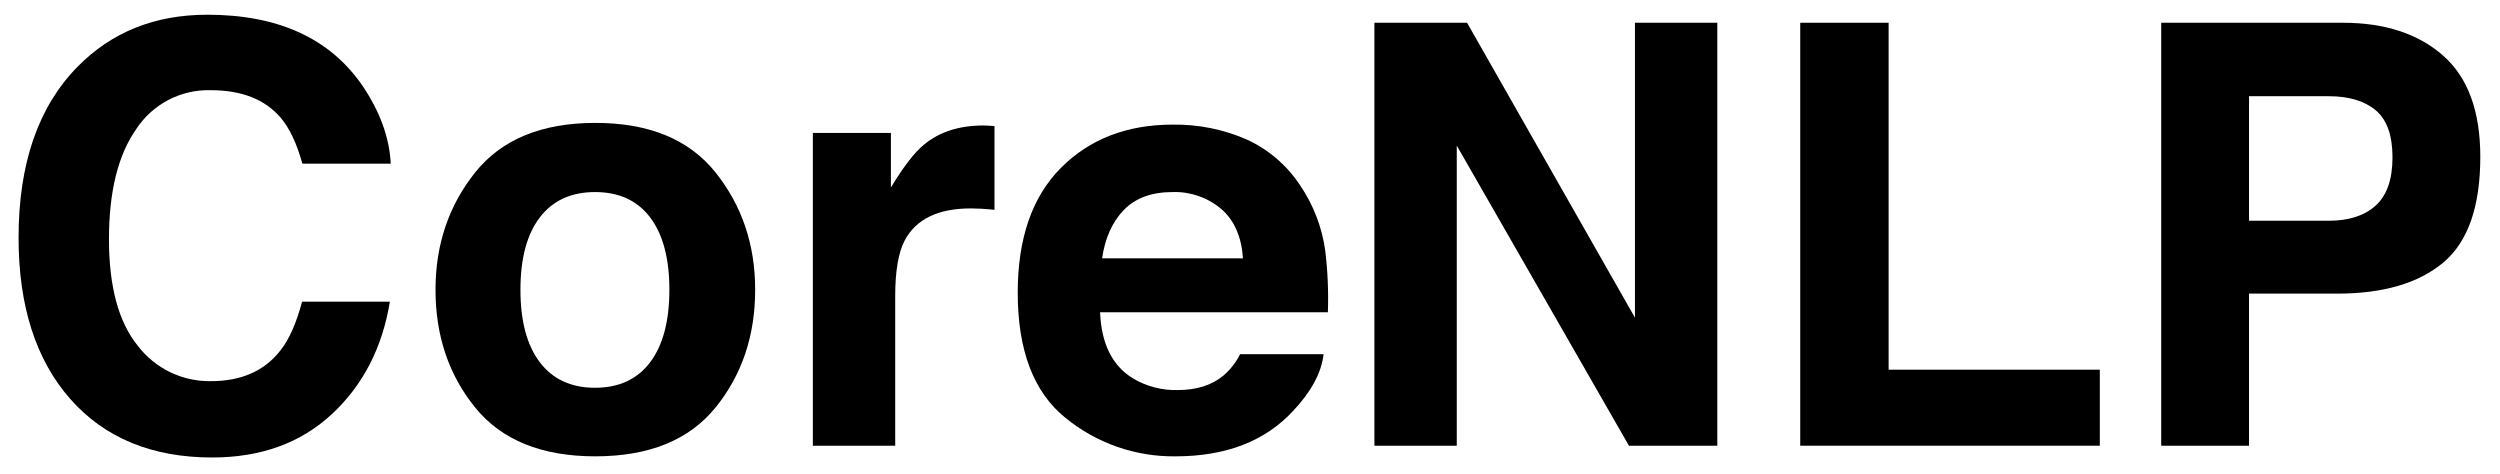
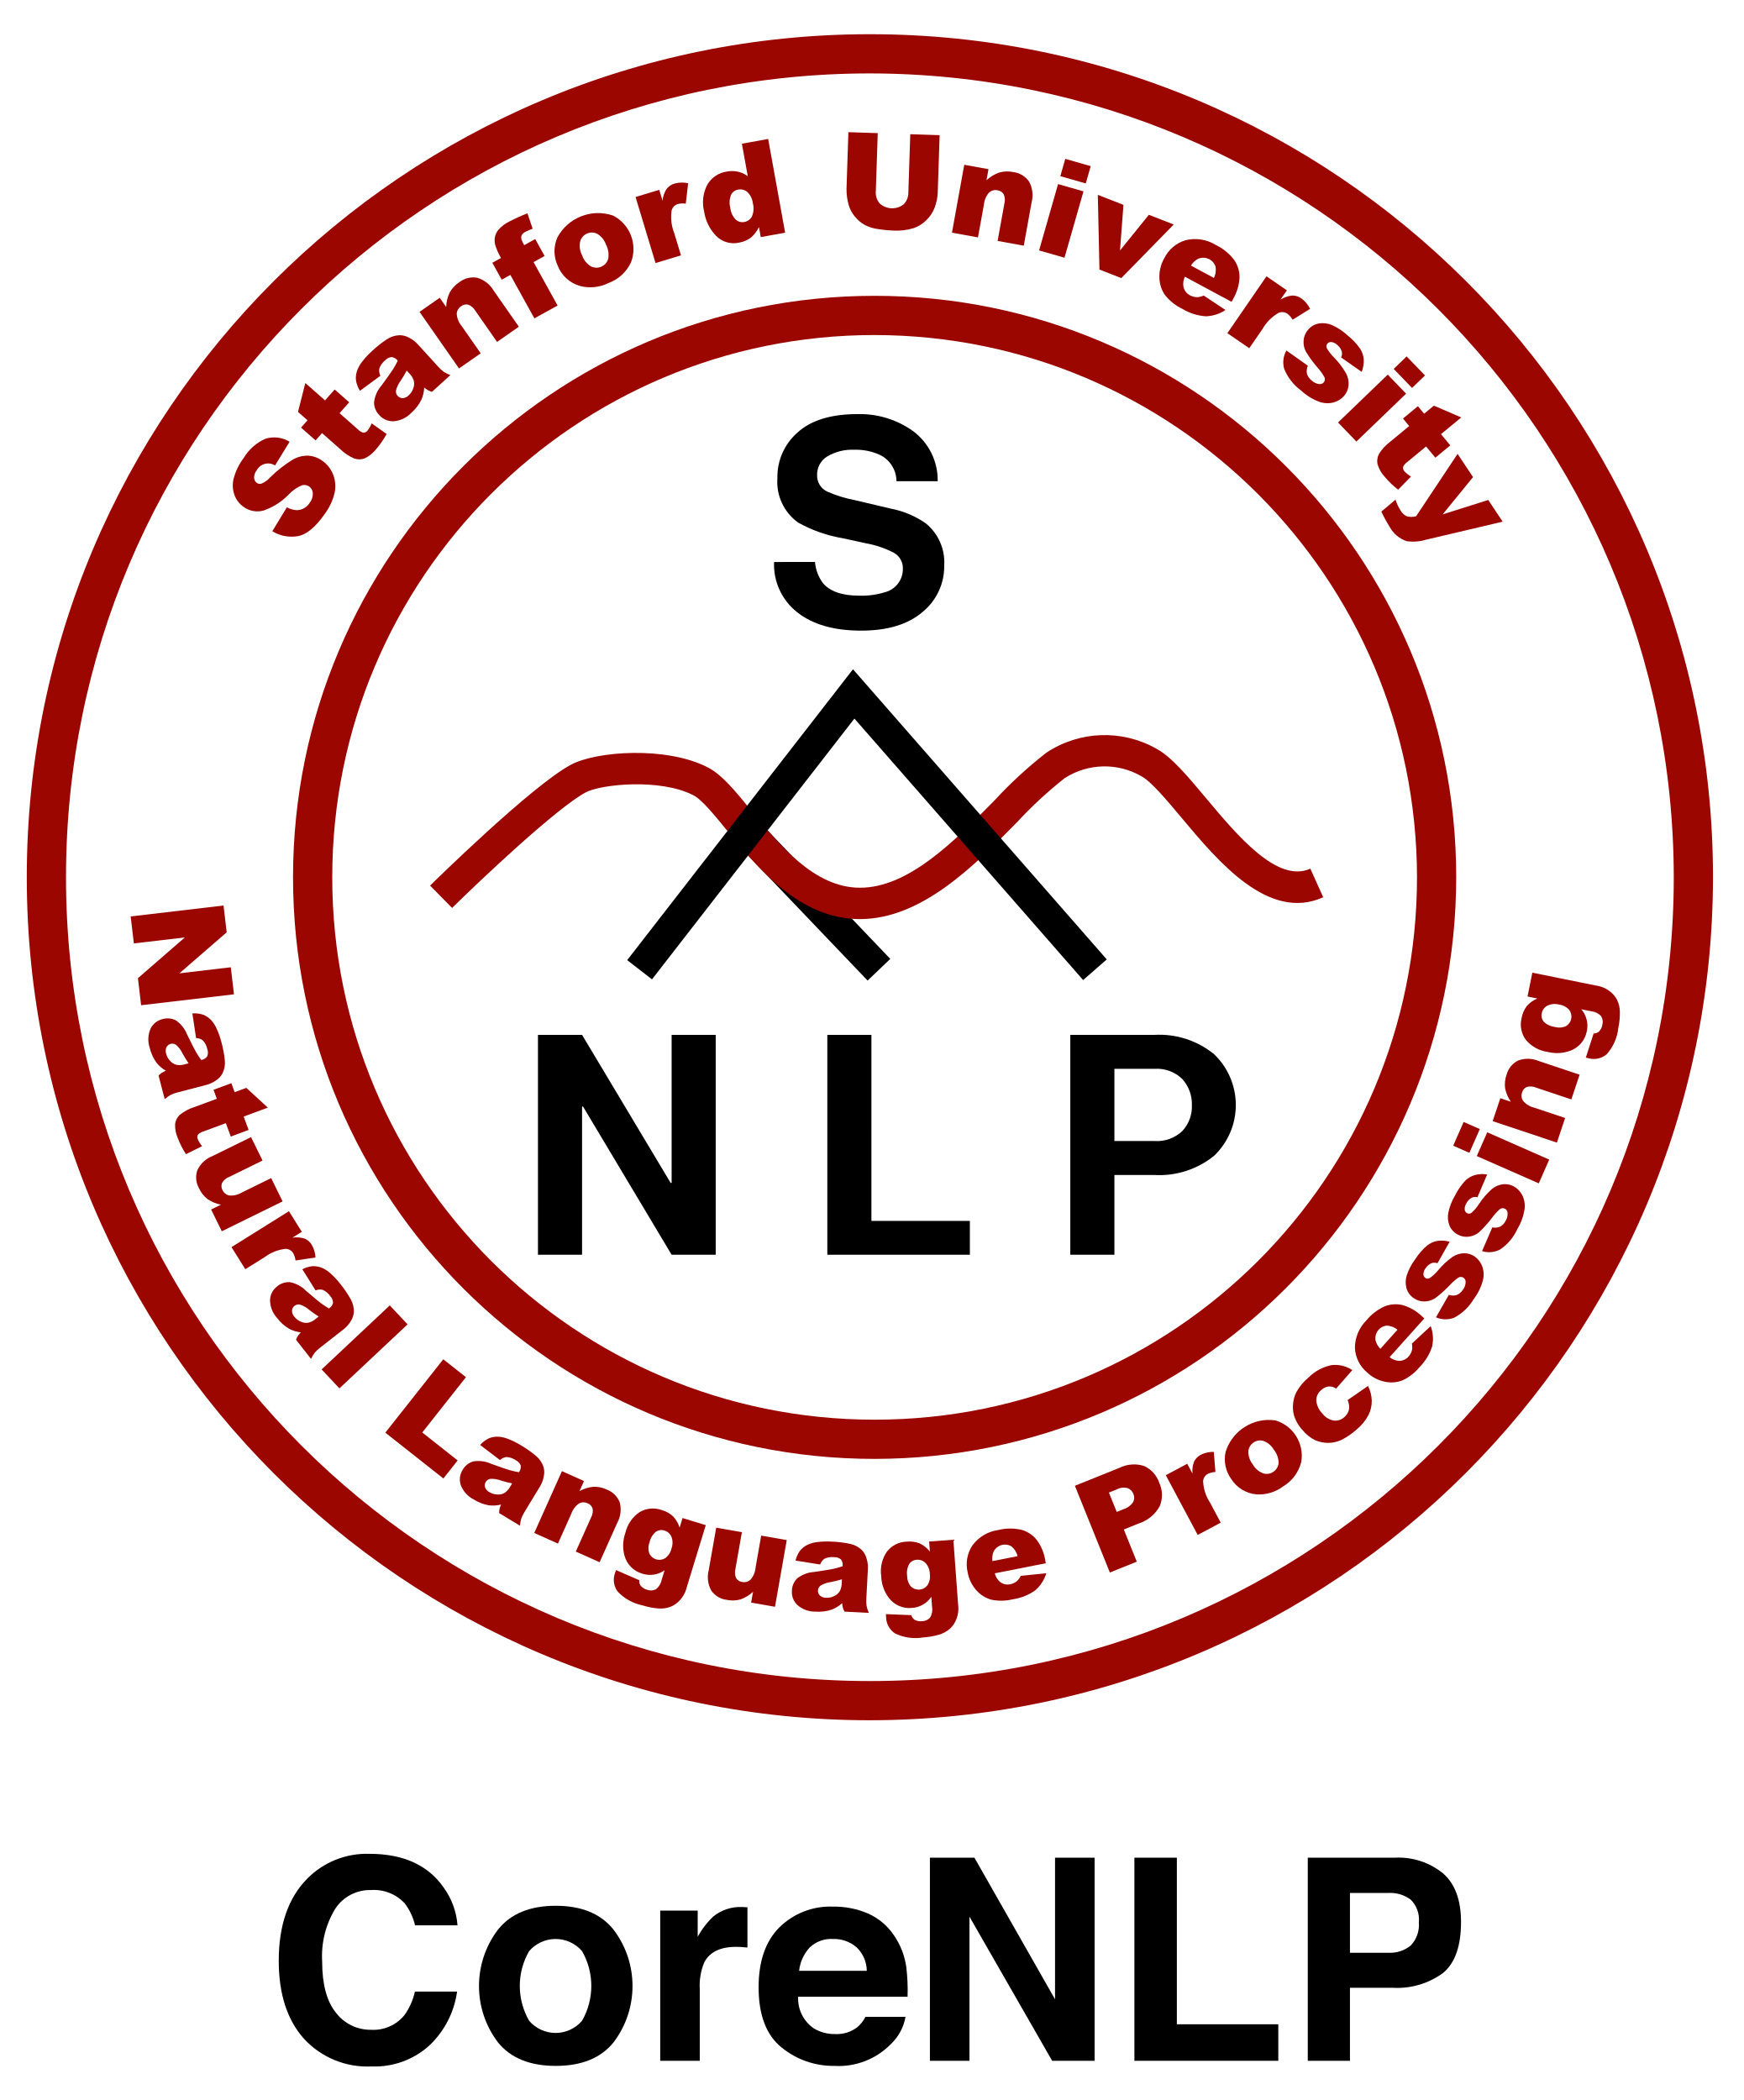
- <svg xmlns="http://www.w3.org/2000/svg" id="svg7955" viewBox="0 0 639 121">
-   <path d="M19.768,17.111Q32.829,3.764,53,3.763q26.992,0,39.473,17.896,6.893,10.05,7.401,20.17H77.285q-2.156-7.773-5.533-11.735-6.035-7.041-17.89-7.041a22.046,22.046,0,0,0-19.042,9.938q-6.969,9.939-6.969,28.127,0,18.19,7.354,27.247a23.045,23.045,0,0,0,18.689,9.059q11.622,0,17.722-7.775,3.371-4.181,5.596-12.541H99.654q-2.903,17.676-14.838,28.75-11.936,11.077-30.583,11.076-23.074,0-36.28-14.963Q4.747,86.936,4.747,60.752,4.747,32.441,19.768,17.111Z" />
-   <path d="M182.9,104.146q-10.122,12.492-30.731,12.493-20.611,0-30.731-12.493-10.122-12.495-10.122-30.083,0-17.292,10.122-29.972,10.121-12.677,30.731-12.678,20.609,0,30.731,12.678,10.121,12.677,10.121,29.972Q193.021,91.652,182.9,104.146ZM166.178,92.593q4.913-6.517,4.914-18.529,0-12.01-4.914-18.492-4.915-6.48-14.082-6.481-9.169,0-14.119,6.481-4.951,6.48-4.951,18.492,0,12.012,4.951,18.529,4.95,6.519,14.119,6.518Q161.263,99.11,166.178,92.593Z" />
-   <path d="M252.394,32.11q.402.038,1.797.11V53.637q-1.98-.22-3.521-.293-1.54-.073-2.494-.074-12.616,0-16.942,8.215-2.421,4.622-2.42,14.229v38.213H207.764V33.98h19.95V47.916q4.841-7.993,8.435-10.928,5.867-4.913,15.255-4.914Q251.99,32.074,252.394,32.11Z" />
-   <path d="M318.533,35.6a32.525,32.525,0,0,1,13.816,11.827,39.313,39.313,0,0,1,6.369,16.528,102.151,102.151,0,0,1,.688,15.865h-58.225q.486,12.029,8.36,16.869a21.227,21.227,0,0,0,11.525,3.008q7.143,0,11.607-3.668a17.584,17.584,0,0,0,4.302-5.5h21.341q-.844,7.115-7.75,14.449-10.74,11.66-30.076,11.661a43.572,43.572,0,0,1-28.16-9.837q-12.2-9.835-12.199-32.006,0-20.773,11.013-31.858,11.012-11.084,28.588-11.085A45.514,45.514,0,0,1,318.533,35.6ZM287.263,53.658q-4.431,4.567-5.568,12.374H317.707q-.571-8.325-5.569-12.632a18.32,18.32,0,0,0-12.397-4.311Q291.692,49.09,287.263,53.658Z" />
-   <path d="M351.298,5.816h23.682l42.915,75.382V5.816h21.049V113.926h-22.585L372.348,37.218v76.708H351.298Z" />
-   <path d="M460.141,5.816h22.59V94.49h53.981v19.436H460.141Z" />
-   <path d="M624.473,67.133q-9.492,7.92-27.112,7.92H574.851v38.873H552.407V5.816h46.419q16.052,0,25.596,8.361,9.543,8.361,9.544,25.891Q633.966,59.211,624.473,67.133ZM607.23,28.187Q602.94,24.594,595.208,24.593H574.851V56.424H595.208q7.733,0,12.022-3.887,4.291-3.888,4.292-12.322Q611.522,31.782,607.23,28.187Z" />
+ <svg xmlns="http://www.w3.org/2000/svg" id="Layer_1" data-name="Layer 1" viewBox="0 0 222.315 267.785">
+   <defs>
+     <style>.cls-1{fill:#9c0600;}.cls-2{fill:#9b0600;}</style>
+   </defs>
+   <path class="cls-1" d="M110.915,219.362a107.5,107.5,0,1,1,107.5-107.5A107.622,107.622,0,0,1,110.915,219.362Zm0-210a102.5,102.5,0,1,0,102.5,102.5A102.616,102.616,0,0,0,110.915,9.362Z" />
+   <path d="M103.917,71.662a5.304,5.304,0,0,0,.997,2.681q1.359,1.616,4.659,1.616a10.032,10.032,0,0,0,3.209-.426,3.046,3.046,0,0,0,2.338-3.036,2.24,2.24,0,0,0-1.145-2.007,12.477,12.477,0,0,0-3.635-1.225l-2.833-.621a17.645,17.645,0,0,1-5.739-2.007,6.38,6.38,0,0,1-2.646-5.664,7.522,7.522,0,0,1,2.588-5.841q2.588-2.326,7.604-2.326a11.653,11.653,0,0,1,7.144,2.193,7.793,7.793,0,0,1,3.102,6.365h-5.256a3.748,3.748,0,0,0-2.111-3.355,7.238,7.238,0,0,0-3.259-.657,6.199,6.199,0,0,0-3.458.853,2.696,2.696,0,0,0-1.292,2.379,2.244,2.244,0,0,0,1.274,2.095,15.818,15.818,0,0,0,3.477,1.083l4.592,1.083a11.695,11.695,0,0,1,4.527,1.9,6.402,6.402,0,0,1,2.34,5.344,7.507,7.507,0,0,1-2.773,5.957q-2.771,2.371-7.833,2.371-5.169,0-8.13-2.335a7.725,7.725,0,0,1-2.961-6.419Z" />
+   <path d="M91.257,159.998H85.634L74.332,141.09l-.116.019v18.89H68.593V131.963h5.623l11.303,18.889.116-.019V131.963h5.623Z" />
+   <path d="M111.109,155.685h12.554v4.313H105.487V131.963h5.623Z" />
+   <path d="M142.092,149.831v10.167h-5.623V131.963h10.726a11.045,11.045,0,0,1,7.605,2.464,8.958,8.958,0,0,1,0,12.959,11.095,11.095,0,0,1-7.605,2.445Zm0-4.332h5.103a4.677,4.677,0,0,0,3.562-1.28,4.555,4.555,0,0,0,1.214-3.264,4.763,4.763,0,0,0-1.204-3.341,4.592,4.592,0,0,0-3.571-1.319h-5.103Z" />
+   <rect x="101.992" y="103.506" width="4.001" height="23.389" transform="translate(-50.77761 103.7192) rotate(-43.68469)" />
+   <path class="cls-1" d="M109.65,117.2c-7.716,0-13.064-6.546-16.97-11.324-1.641-2.008-3.19-3.904-4.239-4.451-4.246-2.216-11.847-1.414-13.758-.385-3.763,2.026-13.574,11.325-17.037,14.737L54.839,112.928c.525-.518,12.916-12.699,17.948-15.409,3.254-1.754,12.237-2.389,17.504.359,1.777.928,3.414,2.931,5.486,5.467,3.588,4.391,8.053,9.855,13.873,9.855,6.195,0,12.019-5.918,17.159-11.14a54.715,54.715,0,0,1,6.624-6.09,13.413,13.413,0,0,1,14.011-.499c1.915,1.031,3.944,3.455,6.295,6.263,4.073,4.866,9.143,10.925,13.336,9.036l1.643,3.646c-6.954,3.137-13.365-4.524-18.046-10.115-1.91-2.282-3.886-4.642-5.124-5.309a9.382,9.382,0,0,0-9.808.245,52.451,52.451,0,0,0-6.08,5.628C124.251,110.361,117.52,117.2,109.65,117.2Z" />
+   <polygon points="138.105 124.974 108.942 91.63 83.131 124.884 79.971 122.431 108.759 85.343 141.116 122.341 138.105 124.974" />
+   <path class="cls-2" d="M34.721,67.742l1.857-3.058a2.721,2.721,0,0,0,1.357.37,1.983,1.983,0,0,0,1.552-.938,1.834,1.834,0,0,0,.399-1.231,1.13,1.13,0,0,0-.469-.857,1.116,1.116,0,0,0-.93-.143,4.809,4.809,0,0,0-1.677,1.175,8.168,8.168,0,0,1-3.223,2.046,2.965,2.965,0,0,1-2.53-.47,3.184,3.184,0,0,1-1.141-1.457,3.594,3.594,0,0,1-.141-2.087,7.623,7.623,0,0,1,1.316-2.723,6.111,6.111,0,0,1,2.74-2.418,3.74,3.74,0,0,1,3.092.381l-1.853,3.021a1.653,1.653,0,0,0-2.336.614,1.506,1.506,0,0,0-.336.968.852.852,0,0,0,.365.658.676.676,0,0,0,.584.074,3.064,3.064,0,0,0,1.087-.778,15.754,15.754,0,0,1,2.896-2.279,3.708,3.708,0,0,1,1.99-.502,3.412,3.412,0,0,1,1.752.63,3.853,3.853,0,0,1,1.398,1.762,4.046,4.046,0,0,1,.195,2.337,7.305,7.305,0,0,1-1.254,2.691q-1.771,2.543-3.432,2.84A4.707,4.707,0,0,1,34.721,67.742Z" />
+   <path class="cls-2" d="M38.932,48.844,41.443,51.058l1.227-1.393L44.522,51.298,43.295,52.69l2.339,2.062a1.679,1.679,0,0,0,.629.411.617.617,0,0,0,.594-.25,3.688,3.688,0,0,0,.529-.925l1.911,1.353a11.002,11.002,0,0,1-1.34,1.934,4.066,4.066,0,0,1-1.469,1.179,1.968,1.968,0,0,1-1.319.014,5.759,5.759,0,0,1-1.787-1.194l-2.322-2.046-.822.932L38.386,54.526l.822-.932-1.212-1.068Z" />
+   <path class="cls-2" d="M48.503,47.916l-2.61,1.921a3.614,3.614,0,0,1-.507-1.337,2.895,2.895,0,0,1,.165-1.289,4.14,4.14,0,0,1,.675-1.154,10.267,10.267,0,0,1,1.203-1.288,13.955,13.955,0,0,1,1.914-1.516,3.13,3.13,0,0,1,1.609-.51,2.484,2.484,0,0,1,1.214.323,3.809,3.809,0,0,1,1.063.796l2.619,2.871a4.677,4.677,0,0,0,.714.666,4.361,4.361,0,0,0,.86.433l-2.338,2.133a3.189,3.189,0,0,1-.532-.215,3.796,3.796,0,0,1-.463-.335,4.354,4.354,0,0,1-.359,1.561,5.482,5.482,0,0,1-1.291,1.671,3.479,3.479,0,0,1-2.257,1.072,2.315,2.315,0,0,1-1.814-.778,2.354,2.354,0,0,1-.677-1.615,3.977,3.977,0,0,1,.956-2.173q1.145-1.56,1.458-2.053a11.445,11.445,0,0,0,.61-1.101,1.186,1.186,0,0,0-.776-.47,1.289,1.289,0,0,0-.834.425,2.336,2.336,0,0,0-.74,1.033A1.455,1.455,0,0,0,48.503,47.916Zm3.356-.661q-.346.653-.775,1.301a3.355,3.355,0,0,0-.598,1.275.863.863,0,0,0,.854.942,1.176,1.176,0,0,0,.773-.363,2.105,2.105,0,0,0,.59-.909,1.652,1.652,0,0,0,.058-.956,2.225,2.225,0,0,0-.54-.893Z" />
+   <path class="cls-2" d="M53.492,39.768l2.575-1.797.82,1.176a4.679,4.679,0,0,1,.45-1.845,3.754,3.754,0,0,1,1.225-1.314,2.876,2.876,0,0,1,2.273-.571,3.621,3.621,0,0,1,2.121,1.657l3.2,4.587-2.779,1.939L60.61,39.631a1.759,1.759,0,0,0-.922-.786,1.092,1.092,0,0,0-.903.211,1.224,1.224,0,0,0-.55.949,2.699,2.699,0,0,0,.64,1.584l2.418,3.465L58.527,46.984Z" />
+   <path class="cls-2" d="M66.836,31.26l1.407-.778,1.195,2.161-1.407.778,3.064,5.54-2.958,1.636-3.064-5.539-1.102.609L62.776,33.506l1.102-.61-.192-.348a6.733,6.733,0,0,1-.472-1.093,2.373,2.373,0,0,1-.13-1.135,2.248,2.248,0,0,1,.462-1.013,4.375,4.375,0,0,1,1.353-1.037A23.006,23.006,0,0,1,67.253,27.204l.66,1.964a6.315,6.315,0,0,0-.904.386,1.086,1.086,0,0,0-.499.451.844.844,0,0,0-.012.561A4.343,4.343,0,0,0,66.836,31.26Z" />
+   <path class="cls-2" d="M71.111,33.886a4.403,4.403,0,0,1-.055-3.585A5.894,5.894,0,0,1,78.193,27.498a4.792,4.792,0,0,1,2.263,5.958,5.146,5.146,0,0,1-2.915,2.656,5.222,5.222,0,0,1-3.577.358A4.324,4.324,0,0,1,71.111,33.886ZM74.216,32.55a2.654,2.654,0,0,0,1.122,1.413,1.561,1.561,0,0,0,2.205-.934,2.745,2.745,0,0,0-.27-1.822A2.592,2.592,0,0,0,76.17,29.827a1.471,1.471,0,0,0-1.294-.055,1.527,1.527,0,0,0-.897,1A2.624,2.624,0,0,0,74.216,32.55Z" />
+   <path class="cls-2" d="M81.036,25.121l3.021-.914.417,1.38a3.437,3.437,0,0,1,.527-1.506,1.985,1.985,0,0,1,1.044-.684,3.56,3.56,0,0,1,1.697-.028l-.303,2.602a2.645,2.645,0,0,0-.976.036,1.164,1.164,0,0,0-.825.821,5.559,5.559,0,0,0,.335,2.911l.854,2.823-3.243.981Z" />
+   <path class="cls-2" d="M97.945,17.721,100.109,29.673l-3.106.562-.231-1.28a4.252,4.252,0,0,1-.991,1.316,3.455,3.455,0,0,1-1.53.665,3.136,3.136,0,0,1-2.946-.856,5.678,5.678,0,0,1-1.525-3.1,4.827,4.827,0,0,1,.435-3.48A3.433,3.433,0,0,1,92.628,21.883a3.716,3.716,0,0,1,1.454.006,3.254,3.254,0,0,1,1.263.58l-.75-4.142Zm-1.951,8.201a2.319,2.319,0,0,0-.708-1.442,1.402,1.402,0,0,0-1.183-.304,1.224,1.224,0,0,0-.883.657,2.626,2.626,0,0,0-.099,1.685,2.476,2.476,0,0,0,.685,1.48,1.262,1.262,0,0,0,1.088.312,1.358,1.358,0,0,0,.97-.689A2.53,2.53,0,0,0,95.994,25.922Z" />
+   <path class="cls-2" d="M116.064,17.113l3.742.123-.238,7.233a6.102,6.102,0,0,1-.4,2.021,4.421,4.421,0,0,1-1.107,1.637,4.206,4.206,0,0,1-1.537.956,7.546,7.546,0,0,1-2.637.319,16.573,16.573,0,0,1-1.93-.188,5.062,5.062,0,0,1-1.736-.55,4.387,4.387,0,0,1-1.253-1.089,3.847,3.847,0,0,1-.753-1.425,7.25,7.25,0,0,1-.28-2.063l.238-7.233,3.743.123L111.671,24.382a2.111,2.111,0,0,0,.5,1.569,2.372,2.372,0,0,0,3.047.108,2.107,2.107,0,0,0,.602-1.542Z" />
+   <path class="cls-2" d="M122.947,21.012l3.09.56-.255,1.41a4.678,4.678,0,0,1,1.626-.981,3.75,3.75,0,0,1,1.795-.058,2.88,2.88,0,0,1,2.009,1.21,3.622,3.622,0,0,1,.319,2.672l-.996,5.503-3.334-.604.861-4.761a1.761,1.761,0,0,0-.093-1.208,1.094,1.094,0,0,0-.786-.492,1.227,1.227,0,0,0-1.062.279,2.703,2.703,0,0,0-.671,1.571l-.753,4.158L121.38,29.67Z" />
+   <path class="cls-2" d="M134.908,23.475l3.242.928-2.421,8.459-3.241-.928Zm.921-3.218,3.242.928-.632,2.207-3.242-.928Z" />
+   <path class="cls-2" d="M139.978,24.848l3.268,1.277-.439,5.814,3.68-4.549,3.169,1.239-6.686,6.834-2.785-1.089Z" />
+   <path class="cls-2" d="M157.032,38.488l-5.955-3.203a2.185,2.185,0,0,0-.186,1.273,1.598,1.598,0,0,0,.853,1.108,1.911,1.911,0,0,0,.949.229,2.212,2.212,0,0,0,.781-.21L156.256,39.529a4.761,4.761,0,0,1-2.521.804,6.692,6.692,0,0,1-2.995-.957,6.317,6.317,0,0,1-2.188-1.737,4.034,4.034,0,0,1-.722-2.166,4.727,4.727,0,0,1,.615-2.534,4.432,4.432,0,0,1,2.745-2.314,5.037,5.037,0,0,1,3.819.605,6.502,6.502,0,0,1,2.355,1.917,3.858,3.858,0,0,1,.682,2.248,6.052,6.052,0,0,1-.835,2.759Zm-2.256-3.048a2.263,2.263,0,0,0,.2-1.482,1.652,1.652,0,0,0-2.223-.95,2.332,2.332,0,0,0-.903.859Z" />
+   <path class="cls-2" d="M161.483,35.234l2.601,1.79-.817,1.188a3.43,3.43,0,0,1,1.505-.528,1.98,1.98,0,0,1,1.186.389,3.565,3.565,0,0,1,1.082,1.308l-2.223,1.387a2.664,2.664,0,0,0-.637-.74,1.165,1.165,0,0,0-1.156-.132,5.558,5.558,0,0,0-2.065,2.079l-1.672,2.43-2.791-1.921Z" />
+   <path class="cls-2" d="M164.021,44.694l2.741,1.946a1.653,1.653,0,0,0-.118,1.025,1.717,1.717,0,0,0,.586.843,1.68,1.68,0,0,0,.985.468.648.648,0,0,0,.571-.218.614.614,0,0,0,.078-.675,6.975,6.975,0,0,0-.871-1.21,15.092,15.092,0,0,1-1.479-2.022,2.565,2.565,0,0,1-.297-1.419,2.286,2.286,0,0,1,.569-1.378,2.315,2.315,0,0,1,1.36-.805,3.007,3.007,0,0,1,1.668.197,7.388,7.388,0,0,1,2.004,1.317A8.234,8.234,0,0,1,173.423,44.463a3.027,3.027,0,0,1,.461,1.381,3.894,3.894,0,0,1-.262,1.579l-2.628-1.849a1.096,1.096,0,0,0,.092-.741,1.699,1.699,0,0,0-.555-.828,1.361,1.361,0,0,0-.764-.39.605.605,0,0,0-.519.202.523.523,0,0,0-.067.586,5.335,5.335,0,0,0,.897,1.167,9.879,9.879,0,0,1,1.55,2.035,2.752,2.752,0,0,1,.318,1.553,2.378,2.378,0,0,1-.572,1.331,2.724,2.724,0,0,1-1.315.822,3.11,3.11,0,0,1-1.847-.078,6.957,6.957,0,0,1-2.321-1.438,6.41,6.41,0,0,1-2.153-2.763A3.09,3.09,0,0,1,164.021,44.694Z" />
+   <path class="cls-2" d="M176.944,47.771l2.34,2.428-6.337,6.105-2.34-2.429Zm2.41-2.323,2.34,2.429-1.652,1.592-2.34-2.428Z" />
+   <path class="cls-2" d="M186.317,53.23,183.735,55.362l1.183,1.431-1.904,1.572-1.182-1.431-2.403,1.985a1.68,1.68,0,0,0-.506.557.615.615,0,0,0,.153.626,3.68,3.68,0,0,0,.83.668l-1.637,1.674A11.047,11.047,0,0,1,176.571,60.817a4.051,4.051,0,0,1-.933-1.637,1.965,1.965,0,0,1,.193-1.305,5.77,5.77,0,0,1,1.461-1.577l2.387-1.971-.792-.958,1.904-1.572.791.959,1.246-1.029Z" />
+   <path class="cls-2" d="M185.85,57.876l1.97,2.963-3.874,4.754,5.812-1.839,1.84,2.768-9.763,2.297a5.702,5.702,0,0,1-2.482.189,3.879,3.879,0,0,1-2.145-1.787,19.482,19.482,0,0,1-1.081-1.986l1.812-1.523a5.378,5.378,0,0,0,.705,1.48,1.586,1.586,0,0,0,.762.652,2.082,2.082,0,0,0,1.162-.021Z" />
+   <path class="cls-2" d="M28.502,115.469l.401,3.416-6.026,5.229,6.551-.771.405,3.449-11.84,1.391-.405-3.448,5.979-5.197-6.5.764-.404-3.44Z" />
+   <path class="cls-2" d="M25.003,132.373l-.477-3.145a3.566,3.566,0,0,1,1.393.169,2.854,2.854,0,0,1,1.043.731,4.082,4.082,0,0,1,.695,1.113,10.088,10.088,0,0,1,.569,1.634,13.626,13.626,0,0,1,.443,2.354,3.069,3.069,0,0,1-.292,1.632,2.434,2.434,0,0,1-.835.907,3.73,3.73,0,0,1-1.177.56l-3.69.964a4.552,4.552,0,0,0-.905.317,4.216,4.216,0,0,0-.769.549l-.785-3.006a3.135,3.135,0,0,1,.431-.364,3.602,3.602,0,0,1,.502-.249,4.284,4.284,0,0,1-1.193-1.025,5.372,5.372,0,0,1-.862-1.884,3.412,3.412,0,0,1,.1-2.451,2.272,2.272,0,0,1,1.505-1.221,2.311,2.311,0,0,1,1.712.149,3.909,3.909,0,0,1,1.451,1.823q.833,1.707,1.118,2.204a11.065,11.065,0,0,0,.678,1.033,1.16,1.16,0,0,0,.762-.46,1.262,1.262,0,0,0,.012-.919,2.296,2.296,0,0,0-.561-1.114A1.427,1.427,0,0,0,25.003,132.373Zm-.959,3.217q-.408-.598-.777-1.268a3.287,3.287,0,0,0-.834-1.102.847.847,0,0,0-1.209.312,1.15,1.15,0,0,0-.038.838,2.061,2.061,0,0,0,.52.928,1.619,1.619,0,0,0,.804.487,2.198,2.198,0,0,0,1.022-.061Z" />
+   <path class="cls-2" d="M34.15,141.241l-3.082,1.14.632,1.708-2.273.841-.631-1.708-2.87,1.061a1.65,1.65,0,0,0-.648.353.606.606,0,0,0-.062.63,3.641,3.641,0,0,0,.553.888l-2.058,1.021a10.779,10.779,0,0,1-1.047-2.058,3.994,3.994,0,0,1-.334-1.818,1.93,1.93,0,0,1,.602-1.146,5.667,5.667,0,0,1,1.865-.988l2.849-1.054-.423-1.144,2.273-.841.422,1.144,1.488-.55Z" />
+   <path class="cls-2" d="M28.28,157.006l-1.361-2.774,1.256-.616a4.578,4.578,0,0,1-1.717-.711,3.713,3.713,0,0,1-1.089-1.39,2.815,2.815,0,0,1-.211-2.284,3.544,3.544,0,0,1,1.917-1.807l4.935-2.422,1.465,2.985-4.263,2.093a1.744,1.744,0,0,0-.904.779,1.068,1.068,0,0,0,.066.91,1.204,1.204,0,0,0,.837.671,2.617,2.617,0,0,0,1.634-.381l3.73-1.831,1.458,2.971Z" />
+   <path class="cls-2" d="M36.839,154.45l1.643,2.626-1.2.751a3.36,3.36,0,0,1,1.562.112,1.949,1.949,0,0,1,.916.812,3.492,3.492,0,0,1,.463,1.6l-2.543.382a2.606,2.606,0,0,0-.284-.915,1.143,1.143,0,0,0-.99-.57,5.453,5.453,0,0,0-2.671,1.065l-2.455,1.535-1.763-2.82Z" />
+   <path class="cls-2" d="M40.237,164.548l-1.687-2.697a3.531,3.531,0,0,1,1.346-.396,2.826,2.826,0,0,1,1.249.256,4.052,4.052,0,0,1,1.079.745,10.194,10.194,0,0,1,1.172,1.273,13.665,13.665,0,0,1,1.342,1.985,3.086,3.086,0,0,1,.379,1.614,2.431,2.431,0,0,1-.406,1.163,3.748,3.748,0,0,1-.858.981l-3.003,2.352a4.55,4.55,0,0,0-.706.648,4.308,4.308,0,0,0-.487.811l-1.914-2.447a3.009,3.009,0,0,1,.251-.505,3.695,3.695,0,0,1,.361-.429,4.265,4.265,0,0,1-1.501-.467,5.384,5.384,0,0,1-1.54-1.387,3.413,3.413,0,0,1-.882-2.289,2.274,2.274,0,0,1,.896-1.718,2.314,2.314,0,0,1,1.63-.543,3.905,3.905,0,0,1,2.056,1.097q1.442,1.236,1.901,1.579a11.404,11.404,0,0,0,1.032.679,1.166,1.166,0,0,0,.518-.725,1.261,1.261,0,0,0-.354-.848,2.286,2.286,0,0,0-.956-.801A1.415,1.415,0,0,0,40.237,164.548Zm.399,3.333q-.615-.387-1.217-.855a3.279,3.279,0,0,0-1.203-.679.847.847,0,0,0-.986.766,1.153,1.153,0,0,0,.298.784,2.065,2.065,0,0,0,.845.644,1.62,1.62,0,0,0,.932.129,2.186,2.186,0,0,0,.914-.462Z" />
+   <path class="cls-2" d="M49.697,166.462l2.271,2.418-8.69,8.162-2.271-2.418Z" />
+   <path class="cls-2" d="M56.52,173.331l2.891,2.283-5.57,7.052,4.512,3.563-1.819,2.304L49.13,182.687Z" />
+   <path class="cls-2" d="M63.75,186.182,61.218,184.257a3.533,3.533,0,0,1,1.118-.849,2.855,2.855,0,0,1,1.258-.202,4.082,4.082,0,0,1,1.274.315,10.007,10.007,0,0,1,1.546.775,13.739,13.739,0,0,1,1.958,1.382,3.082,3.082,0,0,1,.926,1.374,2.438,2.438,0,0,1,.033,1.232,3.759,3.759,0,0,1-.455,1.223l-1.978,3.261a4.634,4.634,0,0,0-.429.857,4.249,4.249,0,0,0-.168.93l-2.657-1.61a3.183,3.183,0,0,1,.055-.561,3.712,3.712,0,0,1,.187-.529,4.264,4.264,0,0,1-1.569.095,5.379,5.379,0,0,1-1.931-.752,3.413,3.413,0,0,1-1.635-1.828,2.273,2.273,0,0,1,.229-1.924,2.312,2.312,0,0,1,1.333-1.085,3.903,3.903,0,0,1,2.312.298q1.786.645,2.337.804a11.159,11.159,0,0,0,1.205.27,1.16,1.16,0,0,0,.227-.861,1.264,1.264,0,0,0-.631-.668,2.301,2.301,0,0,0-1.178-.409A1.427,1.427,0,0,0,63.75,186.182Zm1.553,2.976q-.711-.145-1.441-.369a3.326,3.326,0,0,0-1.366-.21.839.839,0,0,0-.553.379.822.822,0,0,0-.098.688,1.151,1.151,0,0,0,.557.628,2.062,2.062,0,0,0,1.019.303,1.622,1.622,0,0,0,.916-.209,2.211,2.211,0,0,0,.69-.756Z" />
+   <path class="cls-2" d="M71.649,187.597l2.813,1.26-.576,1.284a4.588,4.588,0,0,1,1.781-.553,3.682,3.682,0,0,1,1.723.366,2.825,2.825,0,0,1,1.63,1.626,3.56,3.56,0,0,1-.323,2.621l-2.244,5.01-3.036-1.358,1.941-4.335a1.734,1.734,0,0,0,.197-1.173,1.079,1.079,0,0,0-.634-.654,1.208,1.208,0,0,0-1.077.017,2.656,2.656,0,0,0-1.009,1.34l-1.695,3.785-3.021-1.353Z" />
+   <path class="cls-2" d="M87.027,193.575l2.963.907-2.389,7.799-.104.368a3.634,3.634,0,0,1-.785,1.38,3.239,3.239,0,0,1-1.229.869,3.565,3.565,0,0,1-1.584.203,8.984,8.984,0,0,1-1.992-.396,5.956,5.956,0,0,1-3.188-1.793,2.549,2.549,0,0,1-.317-2.284c.033-.103.08-.242.144-.415l2.964,1.291a1.047,1.047,0,0,0,.178.701,1.589,1.589,0,0,0,.804.511,1.391,1.391,0,0,0,1.134-.053,1.967,1.967,0,0,0,.729-1.172l.384-1.252a3.219,3.219,0,0,1-2.876.42,3.273,3.273,0,0,1-2.231-2.265,4.831,4.831,0,0,1,.108-2.936,4.377,4.377,0,0,1,1.834-2.653,3.315,3.315,0,0,1,2.751-.263,3.566,3.566,0,0,1,1.489.813,3.617,3.617,0,0,1,.84,1.439Zm-4.205,3.092a2.049,2.049,0,0,0-.025,1.442,1.414,1.414,0,0,0,2.0.596,2.062,2.062,0,0,0,.814-1.227,2.124,2.124,0,0,0,.003-1.509,1.381,1.381,0,0,0-.879-.793,1.245,1.245,0,0,0-1.103.144A2.41,2.41,0,0,0,82.822,196.667Z" />
+   <path class="cls-2" d="M98.815,204.894l-3.044-.536.244-1.377a4.597,4.597,0,0,1-1.586.968,3.705,3.705,0,0,1-1.766.059,2.815,2.815,0,0,1-1.969-1.176,3.546,3.546,0,0,1-.327-2.613l.954-5.414,3.275.577-.824,4.677a1.744,1.744,0,0,0,.096,1.19,1.065,1.065,0,0,0,.773.482,1.207,1.207,0,0,0,1.037-.28,2.628,2.628,0,0,0,.657-1.543l.721-4.093,3.259.574Z" />
+   <path class="cls-2" d="M104.574,199.499l-3.142-.498a3.549,3.549,0,0,1,.584-1.276,2.837,2.837,0,0,1,1.014-.773,4.033,4.033,0,0,1,1.271-.324,10.179,10.179,0,0,1,1.729-.049,13.685,13.685,0,0,1,2.379.292,3.085,3.085,0,0,1,1.466.772,2.43,2.43,0,0,1,.611,1.07,3.73,3.73,0,0,1,.177,1.292l-.199,3.809a4.537,4.537,0,0,0,.028.959,4.228,4.228,0,0,0,.29.898l-3.103-.162a3.208,3.208,0,0,1-.216-.521,3.641,3.641,0,0,1-.085-.555,4.275,4.275,0,0,1-1.338.826,5.347,5.347,0,0,1-2.057.25,3.407,3.407,0,0,1-2.307-.837,2.271,2.271,0,0,1-.707-1.804,2.31,2.31,0,0,1,.661-1.586,3.899,3.899,0,0,1,2.178-.83q1.879-.277,2.439-.397a11.339,11.339,0,0,0,1.189-.334,1.162,1.162,0,0,0-.207-.865,1.262,1.262,0,0,0-.872-.29,2.291,2.291,0,0,0-1.232.196A1.428,1.428,0,0,0,104.574,199.499Zm2.776,1.889q-.695.207-1.444.355a3.291,3.291,0,0,0-1.303.461.846.846,0,0,0-.069,1.246,1.153,1.153,0,0,0,.788.29,2.063,2.063,0,0,0,1.041-.214,1.619,1.619,0,0,0,.708-.619,2.179,2.179,0,0,0,.251-.992Z" />
+   <path class="cls-2" d="M118.469,196.569l3.09-.226.595,8.135.035.38a3.585,3.585,0,0,1-.231,1.572,3.249,3.249,0,0,1-.829,1.254,3.603,3.603,0,0,1-1.403.764,9.096,9.096,0,0,1-2.001.35,5.951,5.951,0,0,1-3.622-.519,2.543,2.543,0,0,1-1.121-2.013c-.009-.109-.013-.255-.017-.439l3.23.131a1.049,1.049,0,0,0,.418.589,1.58,1.58,0,0,0,.936.185,1.39,1.39,0,0,0,1.039-.459,1.964,1.964,0,0,0,.255-1.356l-.095-1.305a3.221,3.221,0,0,1-2.529,1.432,3.276,3.276,0,0,1-2.9-1.304,4.841,4.841,0,0,1-.961-2.776,4.373,4.373,0,0,1,.75-3.137,3.309,3.309,0,0,1,2.469-1.24,3.576,3.576,0,0,1,1.683.219,3.613,3.613,0,0,1,1.304,1.038Zm-2.801,4.404a2.051,2.051,0,0,0,.498,1.354,1.413,1.413,0,0,0,2.079-.168,2.055,2.055,0,0,0,.314-1.438,2.127,2.127,0,0,0-.542-1.407,1.378,1.378,0,0,0-1.108-.42,1.245,1.245,0,0,0-.976.532A2.411,2.411,0,0,0,115.668,200.973Z" />
+   <path class="cls-2" d="M133.349,199.338l-6.51,1.287a2.15,2.15,0,0,0,.652,1.082,1.573,1.573,0,0,0,1.338.308,1.882,1.882,0,0,0,.862-.42,2.167,2.167,0,0,0,.46-.646l3.258-.337a4.675,4.675,0,0,1-1.408,2.181,6.575,6.575,0,0,1-2.866,1.143,6.227,6.227,0,0,1-2.743.05,3.968,3.968,0,0,1-1.897-1.192,4.64,4.64,0,0,1-1.114-2.303,4.35,4.35,0,0,1,.636-3.467,4.943,4.943,0,0,1,3.272-1.923,6.362,6.362,0,0,1,2.979-.019,3.789,3.789,0,0,1,1.919,1.277,5.936,5.936,0,0,1,1.089,2.612Zm-3.61-.901a2.214,2.214,0,0,0-.774-1.249,1.623,1.623,0,0,0-2.276.665,2.294,2.294,0,0,0-.149,1.216Z" />
+   <path class="cls-2" d="M137.054,189.463l5.68-2.289a4.184,4.184,0,0,1,3.135-.238,3.568,3.568,0,0,1,1.937,2.139,3.673,3.673,0,0,1,.048,3.023,4.697,4.697,0,0,1-2.692,2.182l-1.871.754,1.654,4.104-3.433,1.383Zm5.333,3.331.837-.338a2.323,2.323,0,0,0,1.249-.902,1.192,1.192,0,0,0,.046-1.04,1.324,1.324,0,0,0-.704-.743,1.945,1.945,0,0,0-1.45.164l-.972.393Z" />
+   <path class="cls-2" d="M148.646,188.115l2.732-1.462.667,1.249a3.343,3.343,0,0,1,.219-1.551,1.958,1.958,0,0,1,.872-.859,3.512,3.512,0,0,1,1.629-.353l.207,2.562a2.646,2.646,0,0,0-.934.222,1.146,1.146,0,0,0-.636.949,5.454,5.454,0,0,0,.882,2.737l1.364,2.554-2.934,1.567Z" />
+   <path class="cls-2" d="M156.992,188.606a4.322,4.322,0,0,1-.726-3.444,5.789,5.789,0,0,1,6.349-4.04,4.702,4.702,0,0,1,3.299,5.314,5.046,5.046,0,0,1-2.31,3.106,5.128,5.128,0,0,1-3.38,1.017A4.246,4.246,0,0,1,156.992,188.606Zm2.741-1.87a2.597,2.597,0,0,0,1.346,1.149,1.53,1.53,0,0,0,1.948-1.313,2.694,2.694,0,0,0-.601-1.704,2.543,2.543,0,0,0-1.322-1.122,1.44,1.44,0,0,0-1.257.189,1.498,1.498,0,0,0-.677,1.133A2.576,2.576,0,0,0,159.734,186.736Z" />
+   <path class="cls-2" d="M171.822,178.537l2.604-1.803a4.407,4.407,0,0,1,.479,1.844,3.96,3.96,0,0,1-.404,1.841,5.941,5.941,0,0,1-1.503,1.845,8.736,8.736,0,0,1-1.891,1.315,4.023,4.023,0,0,1-1.731.412,4.188,4.188,0,0,1-1.662-.331,4.731,4.731,0,0,1-1.63-1.295,4.819,4.819,0,0,1-1.118-1.97,4.004,4.004,0,0,1-.082-1.477,4.2,4.2,0,0,1,.388-1.359,6.579,6.579,0,0,1,1.605-1.934,5.721,5.721,0,0,1,2.924-1.554,3.987,3.987,0,0,1,2.629.638l-2.07,2.365a1.438,1.438,0,0,0-.949-.277,1.738,1.738,0,0,0-.966.472,1.672,1.672,0,0,0-.612,1.318,2.661,2.661,0,0,0,.791,1.676,2.314,2.314,0,0,0,1.442.884,1.662,1.662,0,0,0,1.33-.432,1.762,1.762,0,0,0,.604-.971A1.995,1.995,0,0,0,171.822,178.537Z" />
+   <path class="cls-2" d="M181.609,168.12l-4.43,4.94a2.141,2.141,0,0,0,1.171.473,1.572,1.572,0,0,0,1.255-.559,1.873,1.873,0,0,0,.437-.853,2.191,2.191,0,0,0-.021-.794l2.401-2.227a4.654,4.654,0,0,1,.184,2.589,6.553,6.553,0,0,1-1.604,2.636,6.214,6.214,0,0,1-2.162,1.688,3.969,3.969,0,0,1-2.231.188,4.63,4.63,0,0,1-2.276-1.172,4.344,4.344,0,0,1-1.574-3.153,4.942,4.942,0,0,1,1.458-3.502,6.372,6.372,0,0,1,2.372-1.807,3.796,3.796,0,0,1,2.302-.132,5.963,5.963,0,0,1,2.439,1.434Zm-3.428,1.449a2.214,2.214,0,0,0-1.369-.533,1.619,1.619,0,0,0-1.419,1.9,2.301,2.301,0,0,0,.61,1.061Z" />
+   <path class="cls-2" d="M183.093,167.98l1.64-2.864a1.623,1.623,0,0,0,1.012.017,1.692,1.692,0,0,0,.769-.652,1.649,1.649,0,0,0,.362-1.009.634.634,0,0,0-.268-.536.605.605,0,0,0-.667-.013,6.856,6.856,0,0,0-1.099.968,14.779,14.779,0,0,1-1.833,1.639,2.544,2.544,0,0,1-1.358.426,2.243,2.243,0,0,1-1.4-.425,2.275,2.275,0,0,1-.917-1.251,2.96,2.96,0,0,1,.032-1.648,7.241,7.241,0,0,1,1.096-2.083,8.029,8.029,0,0,1,1.505-1.729,2.97,2.97,0,0,1,1.305-.584,3.841,3.841,0,0,1,1.568.104l-1.554,2.745a1.079,1.079,0,0,0-.734-.02,1.668,1.668,0,0,0-.755.622,1.331,1.331,0,0,0-.308.783.594.594,0,0,0,.247.487.515.515,0,0,0,.579.01,5.337,5.337,0,0,0,1.055-.988,9.627,9.627,0,0,1,1.839-1.709,2.695,2.695,0,0,1,1.486-.46,2.327,2.327,0,0,1,1.355.431,2.663,2.663,0,0,1,.93,1.206,3.051,3.051,0,0,1,.101,1.812,6.823,6.823,0,0,1-1.183,2.405,6.282,6.282,0,0,1-2.491,2.368A3.04,3.04,0,0,1,183.093,167.98Z" />
+   <path class="cls-2" d="M188.969,159.541l1.308-3.029a1.62,1.62,0,0,0,1.007-.099,1.689,1.689,0,0,0,.69-.734,1.656,1.656,0,0,0,.246-1.043.638.638,0,0,0-.326-.503.606.606,0,0,0-.664.063,6.783,6.783,0,0,0-.982,1.085,14.762,14.762,0,0,1-1.638,1.833,2.516,2.516,0,0,1-1.302.576,2.24,2.24,0,0,1-1.439-.263,2.273,2.273,0,0,1-1.052-1.141,2.952,2.952,0,0,1-.153-1.641,7.258,7.258,0,0,1,.854-2.194,8.109,8.109,0,0,1,1.301-1.889,2.973,2.973,0,0,1,1.232-.726,3.819,3.819,0,0,1,1.569-.072l-1.236,2.901a1.078,1.078,0,0,0-.729.063,1.652,1.652,0,0,0-.681.703,1.342,1.342,0,0,0-.219.812.596.596,0,0,0,.302.457.517.517,0,0,0,.576-.056,5.223,5.223,0,0,0,.935-1.102,9.682,9.682,0,0,1,1.636-1.904,2.705,2.705,0,0,1,1.425-.625,2.341,2.341,0,0,1,1.396.276,2.671,2.671,0,0,1,1.06,1.094,3.066,3.066,0,0,1,.304,1.789,6.839,6.839,0,0,1-.903,2.523,6.292,6.292,0,0,1-2.21,2.633A3.036,3.036,0,0,1,188.969,159.541Z" />
+   <path class="cls-2" d="M185.29,146.096l1.332-3.03,2.062.908-1.333,3.029Zm3.007,1.322,1.333-3.029,7.904,3.479-1.332,3.03Z" />
+   <path class="cls-2" d="M190.322,142.964l.978-2.923,1.334.445a4.613,4.613,0,0,1-.726-1.717,3.682,3.682,0,0,1,.197-1.753,2.828,2.828,0,0,1,1.457-1.78,3.556,3.556,0,0,1,2.64.064l5.207,1.741-1.055,3.153-4.505-1.505a1.722,1.722,0,0,0-1.187-.08,1.068,1.068,0,0,0-.588.695,1.199,1.199,0,0,0,.123,1.069,2.649,2.649,0,0,0,1.431.874l3.934,1.314-1.05,3.14Z" />
+   <path class="cls-2" d="M194.767,127.069l.614-3.036,7.995,1.617.376.068a3.586,3.586,0,0,1,1.449.646,3.257,3.257,0,0,1,.985,1.137,3.591,3.591,0,0,1,.357,1.558,9.092,9.092,0,0,1-.201,2.021,5.954,5.954,0,0,1-1.474,3.349,2.542,2.542,0,0,1-2.241.537c-.106-.021-.249-.056-.428-.103l.996-3.076a1.045,1.045,0,0,0,.68-.244,1.579,1.579,0,0,0,.429-.851,1.388,1.388,0,0,0-.162-1.124,1.957,1.957,0,0,0-1.237-.611l-1.282-.259a3.224,3.224,0,0,1,.699,2.82,3.275,3.275,0,0,1-2.038,2.442,4.838,4.838,0,0,1-2.933.179,4.385,4.385,0,0,1-2.819-1.566,3.315,3.315,0,0,1-.529-2.712,3.565,3.565,0,0,1,.665-1.562,3.63,3.63,0,0,1,1.35-.976Zm3.487,3.883a2.042,2.042,0,0,0,1.438-.114,1.416,1.416,0,0,0,.397-2.048,2.063,2.063,0,0,0-1.3-.69,2.116,2.116,0,0,0-1.502.145,1.373,1.373,0,0,0-.703.952,1.245,1.245,0,0,0,.25,1.084A2.401,2.401,0,0,0,198.254,130.952Z" />
+   <path class="cls-1" d="M111.52,186.034a74.156,74.156,0,1,1,74.155-74.156A74.24,74.24,0,0,1,111.52,186.034Zm0-143.312a69.156,69.156,0,1,0,69.155,69.155A69.234,69.234,0,0,0,111.52,42.723Z" />
+   <path d="M39.142,239.591a10.663,10.663,0,0,1,7.961-3.198q6.467,0,9.457,4.288a9.344,9.344,0,0,1,1.773,4.832H52.921a7.375,7.375,0,0,0-1.326-2.812,5.333,5.333,0,0,0-4.286-1.687,5.279,5.279,0,0,0-4.562,2.381,11.624,11.624,0,0,0-1.67,6.738q0,4.358,1.762,6.527a5.52,5.52,0,0,0,4.477,2.171,5.072,5.072,0,0,0,4.246-1.863,8.168,8.168,0,0,0,1.341-3.005h5.377a11.67,11.67,0,0,1-3.555,6.889,10.347,10.347,0,0,1-7.327,2.653,10.994,10.994,0,0,1-8.692-3.585q-3.164-3.602-3.164-9.875Q35.543,243.264,39.142,239.591Z" />
+   <path d="M78.224,260.443q-2.425,2.993-7.363,2.993-4.937,0-7.362-2.993a11.884,11.884,0,0,1,0-14.388q2.425-3.037,7.362-3.037,4.938,0,7.363,3.037a11.884,11.884,0,0,1,0,14.388ZM74.218,257.675a8.943,8.943,0,0,0,0-8.87,4.451,4.451,0,0,0-6.756,0,8.885,8.885,0,0,0,0,8.87,4.437,4.437,0,0,0,6.756,0Z" />
+   <path d="M94.873,243.185q.096.009.43.026v5.131q-.474-.053-.843-.07-.369-.018-.597-.018-3.023,0-4.059,1.968a7.654,7.654,0,0,0-.58,3.409v9.154h-5.043V243.633h4.779v3.338a10.602,10.602,0,0,1,2.021-2.618,5.504,5.504,0,0,1,3.655-1.177Q94.776,243.176,94.873,243.185Z" />
+   <path d="M110.718,244.021a7.8,7.8,0,0,1,3.311,2.833,9.402,9.402,0,0,1,1.525,3.96,24.611,24.611,0,0,1,.166,3.801H101.769a4.596,4.596,0,0,0,2.003,4.042,5.086,5.086,0,0,0,2.761.72,4.235,4.235,0,0,0,2.78-.878,4.169,4.169,0,0,0,1.031-1.318h5.113a6.25,6.25,0,0,1-1.857,3.462,9.306,9.306,0,0,1-7.205,2.794,10.443,10.443,0,0,1-6.746-2.356q-2.923-2.357-2.923-7.668,0-4.978,2.639-7.633a9.233,9.233,0,0,1,6.849-2.655A10.895,10.895,0,0,1,110.718,244.021Zm-7.491,4.326a5.205,5.205,0,0,0-1.334,2.965h8.628a4.176,4.176,0,0,0-1.334-3.026,4.389,4.389,0,0,0-2.97-1.033A3.972,3.972,0,0,0,103.226,248.347Z" />
+   <path d="M118.568,236.885h5.674l10.281,18.06V236.885h5.043V262.785h-5.411l-10.544-18.377V262.785h-5.043Z" />
+   <path d="M144.643,236.885h5.412v21.244h12.933v4.656H144.643Z" />
+   <path d="M184.013,251.574a9.873,9.873,0,0,1-6.495,1.898h-5.393v9.312h-5.377V236.885H177.868a8.978,8.978,0,0,1,6.133,2.003q2.287,2.004,2.286,6.203Q186.287,249.677,184.013,251.574Zm-4.131-9.33a4.36,4.36,0,0,0-2.88-.861h-4.877v7.626h4.877a4.133,4.133,0,0,0,2.88-.931,3.8,3.8,0,0,0,1.028-2.952A3.571,3.571,0,0,0,179.882,242.244Z" />
</svg>
